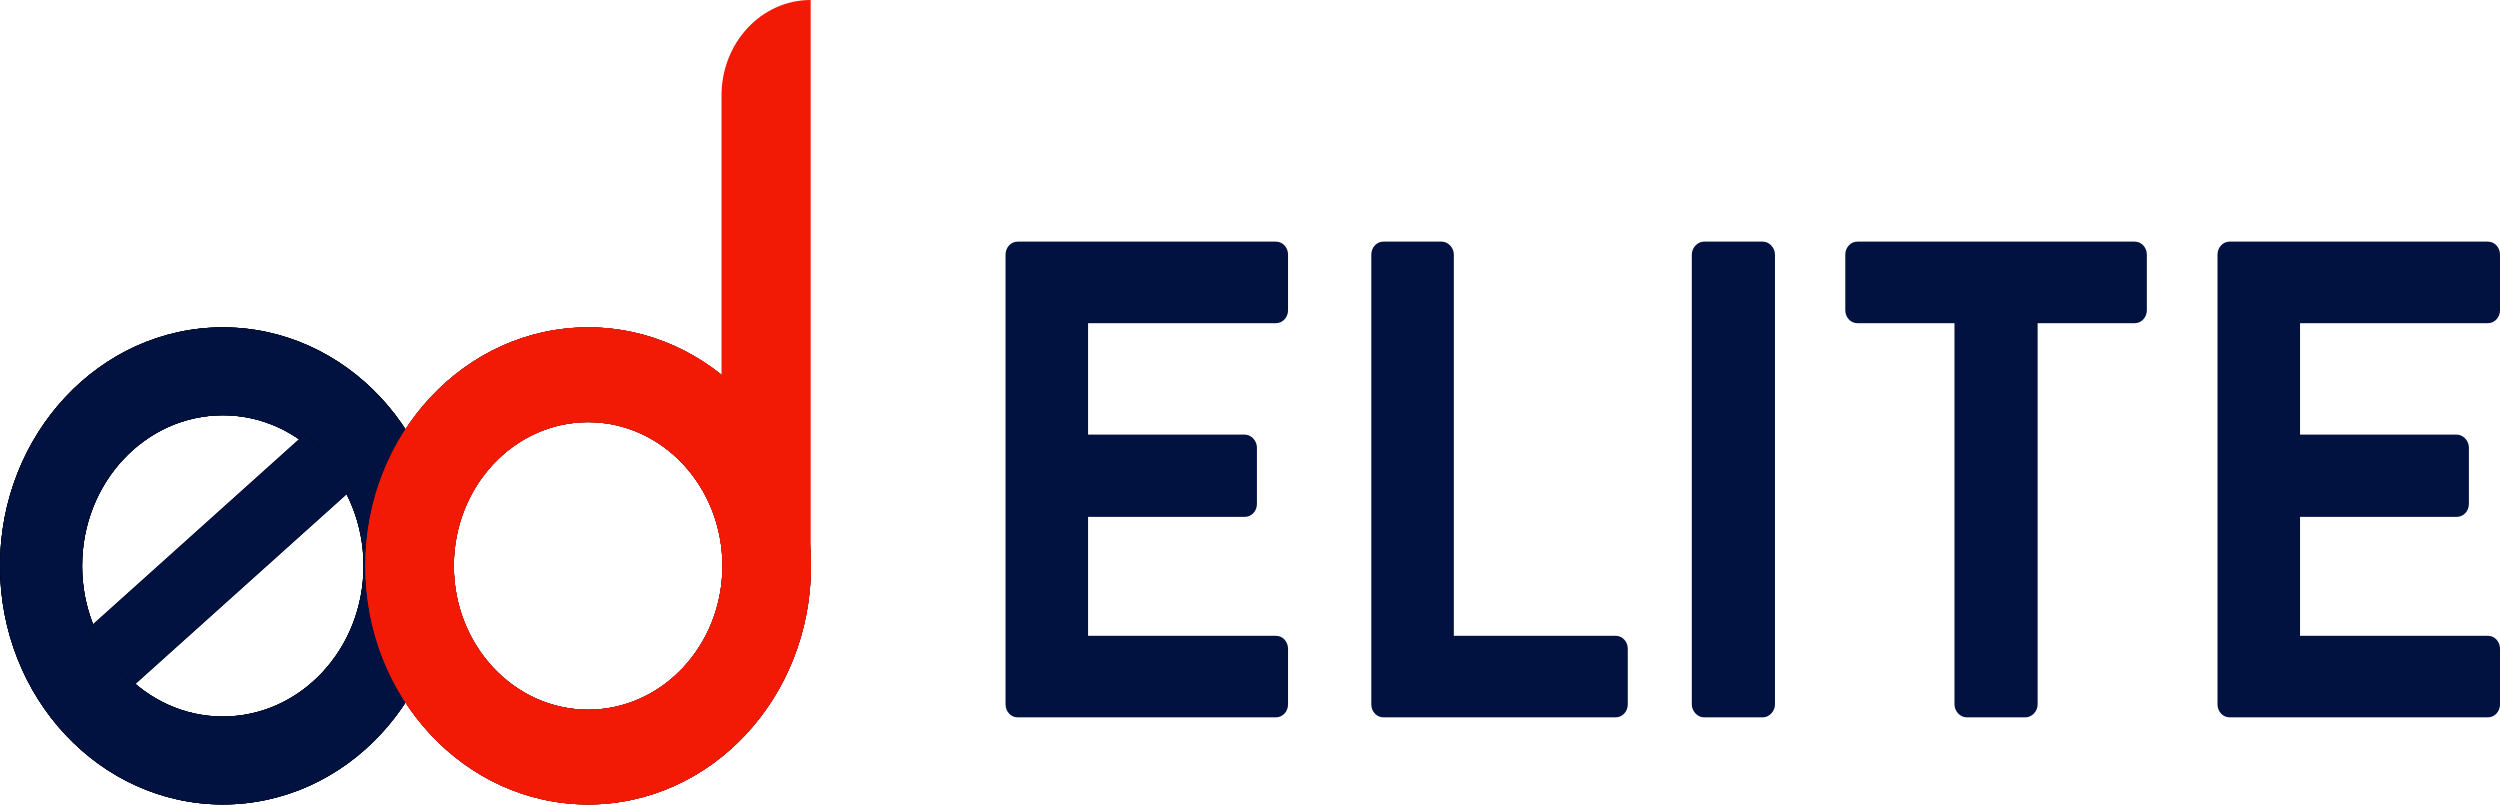
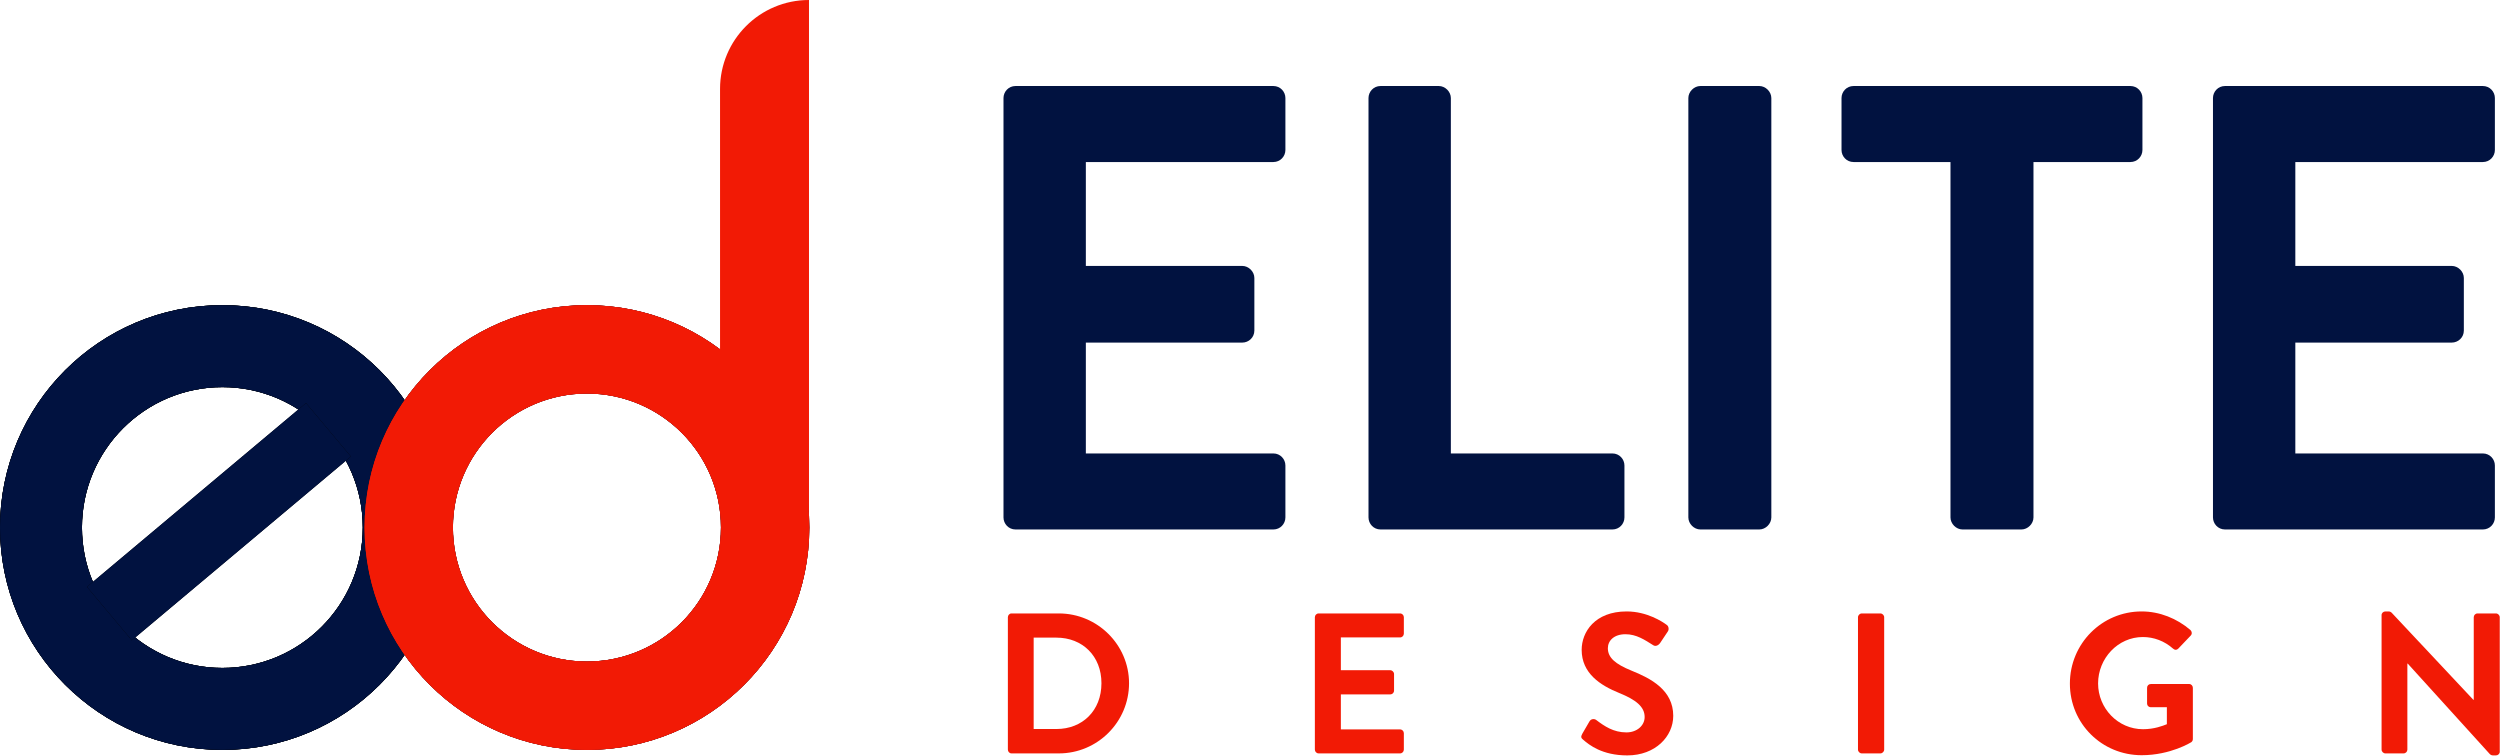
- <svg xmlns="http://www.w3.org/2000/svg" width="202" height="65" viewBox="0 0 202 65" fill="none">
-   <path d="M36.01 45.725C36.01 56.37 27.949 65 18.005 65C8.061 65 0 56.37 0 45.725C0 35.08 8.061 26.45 18.005 26.45C27.949 26.45 36.01 35.08 36.01 45.725ZM6.637 45.725C6.637 52.446 11.726 57.895 18.005 57.895C24.283 57.895 29.373 52.446 29.373 45.725C29.373 39.004 24.283 33.555 18.005 33.555C11.726 33.555 6.637 39.004 6.637 45.725Z" fill="black" />
-   <path d="M36.01 45.725C36.01 56.37 27.949 65 18.005 65C8.061 65 0 56.37 0 45.725C0 35.08 8.061 26.45 18.005 26.45C27.949 26.45 36.01 35.08 36.01 45.725ZM6.637 45.725C6.637 52.446 11.726 57.895 18.005 57.895C24.283 57.895 29.373 52.446 29.373 45.725C29.373 39.004 24.283 33.555 18.005 33.555C11.726 33.555 6.637 39.004 6.637 45.725Z" fill="black" />
-   <path d="M36.01 45.725C36.01 56.37 27.949 65 18.005 65C8.061 65 0 56.37 0 45.725C0 35.08 8.061 26.45 18.005 26.45C27.949 26.45 36.01 35.08 36.01 45.725ZM6.637 45.725C6.637 52.446 11.726 57.895 18.005 57.895C24.283 57.895 29.373 52.446 29.373 45.725C29.373 39.004 24.283 33.555 18.005 33.555C11.726 33.555 6.637 39.004 6.637 45.725Z" fill="black" />
-   <path d="M36.01 45.725C36.01 56.37 27.949 65 18.005 65C8.061 65 0 56.37 0 45.725C0 35.08 8.061 26.45 18.005 26.45C27.949 26.45 36.01 35.08 36.01 45.725ZM6.637 45.725C6.637 52.446 11.726 57.895 18.005 57.895C24.283 57.895 29.373 52.446 29.373 45.725C29.373 39.004 24.283 33.555 18.005 33.555C11.726 33.555 6.637 39.004 6.637 45.725Z" fill="#011240" />
-   <path d="M65.527 45.725C65.527 56.37 57.466 65 47.522 65C37.578 65 29.517 56.37 29.517 45.725C29.517 35.08 37.578 26.45 47.522 26.45C57.466 26.45 65.527 35.08 65.527 45.725ZM36.672 45.725C36.672 52.14 41.53 57.341 47.522 57.341C53.515 57.341 58.372 52.14 58.372 45.725C58.372 39.31 53.515 34.11 47.522 34.11C41.53 34.11 36.672 39.31 36.672 45.725Z" fill="black" />
-   <path d="M65.527 45.725C65.527 56.37 57.466 65 47.522 65C37.578 65 29.517 56.37 29.517 45.725C29.517 35.08 37.578 26.45 47.522 26.45C57.466 26.45 65.527 35.08 65.527 45.725ZM36.672 45.725C36.672 52.14 41.53 57.341 47.522 57.341C53.515 57.341 58.372 52.14 58.372 45.725C58.372 39.31 53.515 34.11 47.522 34.11C41.53 34.11 36.672 39.31 36.672 45.725Z" fill="black" />
-   <path d="M65.527 45.725C65.527 56.37 57.466 65 47.522 65C37.578 65 29.517 56.37 29.517 45.725C29.517 35.08 37.578 26.45 47.522 26.45C57.466 26.45 65.527 35.08 65.527 45.725ZM36.672 45.725C36.672 52.14 41.53 57.341 47.522 57.341C53.515 57.341 58.372 52.14 58.372 45.725C58.372 39.31 53.515 34.11 47.522 34.11C41.53 34.11 36.672 39.31 36.672 45.725Z" fill="#FF1D1D" />
-   <path d="M65.527 45.725C65.527 56.37 57.466 65 47.522 65C37.578 65 29.517 56.37 29.517 45.725C29.517 35.08 37.578 26.45 47.522 26.45C57.466 26.45 65.527 35.08 65.527 45.725ZM36.672 45.725C36.672 52.14 41.53 57.341 47.522 57.341C53.515 57.341 58.372 52.14 58.372 45.725C58.372 39.31 53.515 34.11 47.522 34.11C41.53 34.11 36.672 39.31 36.672 45.725Z" fill="#F21A05" />
-   <path d="M58.299 7.71C58.299 3.452 61.523 0 65.501 0V44.262H58.299V7.71Z" fill="#F21A05" />
-   <path d="M24.777 34.936L28.41 39.57L10.673 55.503L7.04 50.868L24.777 34.936Z" fill="black" />
-   <path d="M24.777 34.936L28.41 39.57L10.673 55.503L7.04 50.868L24.777 34.936Z" fill="#011240" />
-   <path d="M81.248 56.918C81.248 57.467 81.659 57.961 82.223 57.961H103.099C103.663 57.961 104.074 57.467 104.074 56.918V52.415C104.074 51.866 103.663 51.372 103.099 51.372H87.916V41.763H100.586C101.099 41.763 101.56 41.323 101.56 40.719V36.162C101.56 35.613 101.099 35.118 100.586 35.118H87.916V26.113H103.099C103.663 26.113 104.074 25.619 104.074 25.07V20.567C104.074 20.018 103.663 19.524 103.099 19.524H82.223C81.659 19.524 81.248 20.018 81.248 20.567V56.918Z" fill="#011240" />
-   <path d="M110.802 56.918C110.802 57.467 111.212 57.961 111.776 57.961H130.549C131.113 57.961 131.524 57.467 131.524 56.918V52.415C131.524 51.866 131.113 51.372 130.549 51.372H117.47V20.567C117.47 20.018 117.008 19.524 116.495 19.524H111.776C111.212 19.524 110.802 20.018 110.802 20.567V56.918Z" fill="#011240" />
-   <path d="M136.698 56.918C136.698 57.467 137.16 57.961 137.673 57.961H142.443C142.956 57.961 143.418 57.467 143.418 56.918V20.567C143.418 20.018 142.956 19.524 142.443 19.524H137.673C137.16 19.524 136.698 20.018 136.698 20.567V56.918Z" fill="#011240" />
-   <path d="M157.922 56.918C157.922 57.467 158.384 57.961 158.897 57.961H163.667C164.18 57.961 164.641 57.467 164.641 56.918V26.113H172.489C173.053 26.113 173.464 25.619 173.464 25.07V20.567C173.464 20.018 173.053 19.524 172.489 19.524H150.074C149.51 19.524 149.1 20.018 149.1 20.567V25.07C149.1 25.619 149.51 26.113 150.074 26.113H157.922V56.918Z" fill="#011240" />
-   <path d="M179.175 56.918C179.175 57.467 179.585 57.961 180.149 57.961H201.025C201.59 57.961 202 57.467 202 56.918V52.415C202 51.866 201.59 51.372 201.025 51.372H185.843V41.763H198.512C199.025 41.763 199.487 41.323 199.487 40.719V36.162C199.487 35.613 199.025 35.118 198.512 35.118H185.843V26.113H201.025C201.59 26.113 202 25.619 202 25.07V20.567C202 20.018 201.59 19.524 201.025 19.524H180.149C179.585 19.524 179.175 20.018 179.175 20.567V56.918Z" fill="#011240" />
+ <svg xmlns="http://www.w3.org/2000/svg" width="6464" height="1954" viewBox="0 0 6464 1954" fill="none">
+   <path d="M1149.95 1363.99C1149.95 1681.54 892.524 1938.96 574.974 1938.96C257.425 1938.96 0 1681.54 0 1363.99C0 1046.44 257.425 789.016 574.974 789.016C892.524 789.016 1149.95 1046.44 1149.95 1363.99ZM211.939 1363.99C211.939 1564.49 374.476 1727.03 574.974 1727.03C775.473 1727.03 938.01 1564.49 938.01 1363.99C938.01 1163.49 775.473 1000.95 574.974 1000.95C374.476 1000.95 211.939 1163.49 211.939 1363.99Z" fill="black" />
+   <path d="M1149.95 1363.99C1149.95 1681.54 892.524 1938.96 574.974 1938.96C257.425 1938.96 0 1681.54 0 1363.99C0 1046.44 257.425 789.016 574.974 789.016C892.524 789.016 1149.95 1046.44 1149.95 1363.99ZM211.939 1363.99C211.939 1564.49 374.476 1727.03 574.974 1727.03C775.473 1727.03 938.01 1564.49 938.01 1363.99C938.01 1163.49 775.473 1000.95 574.974 1000.95C374.476 1000.95 211.939 1163.49 211.939 1363.99Z" fill="black" />
+   <path d="M1149.95 1363.99C1149.95 1681.54 892.524 1938.96 574.974 1938.96C257.425 1938.96 0 1681.54 0 1363.99C0 1046.44 257.425 789.016 574.974 789.016C892.524 789.016 1149.95 1046.44 1149.95 1363.99ZM211.939 1363.99C211.939 1564.49 374.476 1727.03 574.974 1727.03C775.473 1727.03 938.01 1564.49 938.01 1363.99C938.01 1163.49 775.473 1000.95 574.974 1000.95C374.476 1000.95 211.939 1163.49 211.939 1363.99Z" fill="black" />
+   <path d="M1149.95 1363.99C1149.95 1681.54 892.524 1938.96 574.974 1938.96C257.425 1938.96 0 1681.54 0 1363.99C0 1046.44 257.425 789.016 574.974 789.016C892.524 789.016 1149.95 1046.44 1149.95 1363.99ZM211.939 1363.99C211.939 1564.49 374.476 1727.03 574.974 1727.03C775.473 1727.03 938.01 1564.49 938.01 1363.99C938.01 1163.49 775.473 1000.95 574.974 1000.95C374.476 1000.95 211.939 1163.49 211.939 1363.99Z" fill="#011240" />
+   <path d="M2092.57 1363.99C2092.57 1681.54 1835.15 1938.96 1517.6 1938.96C1200.05 1938.96 942.625 1681.54 942.625 1363.99C942.625 1046.44 1200.05 789.016 1517.6 789.016C1835.15 789.016 2092.57 1046.44 2092.57 1363.99ZM1171.11 1363.99C1171.11 1555.35 1326.24 1710.48 1517.6 1710.48C1708.96 1710.48 1864.09 1555.35 1864.09 1363.99C1864.09 1172.63 1708.96 1017.5 1517.6 1017.5C1326.24 1017.5 1171.11 1172.63 1171.11 1363.99Z" fill="black" />
+   <path d="M2092.57 1363.99C2092.57 1681.54 1835.15 1938.96 1517.6 1938.96C1200.05 1938.96 942.625 1681.54 942.625 1363.99C942.625 1046.44 1200.05 789.016 1517.6 789.016C1835.15 789.016 2092.57 1046.44 2092.57 1363.99ZM1171.11 1363.99C1171.11 1555.35 1326.24 1710.48 1517.6 1710.48C1708.96 1710.48 1864.09 1555.35 1864.09 1363.99C1864.09 1172.63 1708.96 1017.5 1517.6 1017.5C1326.24 1017.5 1171.11 1172.63 1171.11 1363.99Z" fill="black" />
+   <path d="M2092.57 1363.99C2092.57 1681.54 1835.15 1938.96 1517.6 1938.96C1200.05 1938.96 942.625 1681.54 942.625 1363.99C942.625 1046.44 1200.05 789.016 1517.6 789.016C1835.15 789.016 2092.57 1046.44 2092.57 1363.99ZM1171.11 1363.99C1171.11 1555.35 1326.24 1710.48 1517.6 1710.48C1708.96 1710.48 1864.09 1555.35 1864.09 1363.99C1864.09 1172.63 1708.96 1017.5 1517.6 1017.5C1326.24 1017.5 1171.11 1172.63 1171.11 1363.99Z" fill="#FF1D1D" />
+   <path d="M2092.57 1363.99C2092.57 1681.54 1835.15 1938.96 1517.6 1938.96C1200.05 1938.96 942.625 1681.54 942.625 1363.99C942.625 1046.44 1200.05 789.016 1517.6 789.016C1835.15 789.016 2092.57 1046.44 2092.57 1363.99ZM1171.11 1363.99C1171.11 1555.35 1326.24 1710.48 1517.6 1710.48C1708.96 1710.48 1864.09 1555.35 1864.09 1363.99C1864.09 1172.63 1708.96 1017.5 1517.6 1017.5C1326.24 1017.5 1171.11 1172.63 1171.11 1363.99Z" fill="#F21A05" />
+   <path d="M1861.74 229.99C1861.74 102.97 1964.71 0 2091.73 0V1320.34H1861.74V229.99Z" fill="#F21A05" />
+   <path d="M791.242 1042.14L907.244 1180.38L340.831 1655.66L224.829 1517.41L791.242 1042.14Z" fill="black" />
+   <path d="M791.242 1042.14L907.244 1180.38L340.831 1655.66L224.829 1517.41L791.242 1042.14Z" fill="#011240" />
+   <path d="M2594.63 1337.88C2594.63 1354.26 2607.73 1369 2625.75 1369H3292.42C3310.43 1369 3323.54 1354.26 3323.54 1337.88V1203.56C3323.54 1187.18 3310.43 1172.44 3292.42 1172.44H2807.57V885.79H3212.15C3228.53 885.79 3243.28 872.686 3243.28 854.668V718.714C3243.28 702.334 3228.53 687.592 3212.15 687.592H2807.57V418.96H3292.42C3310.43 418.96 3323.54 404.218 3323.54 387.838V253.522C3323.54 237.142 3310.43 222.4 3292.42 222.4H2625.75C2607.73 222.4 2594.63 237.142 2594.63 253.522V1337.88Z" fill="#011240" />
+   <path d="M3538.4 1337.88C3538.4 1354.26 3551.5 1369 3569.52 1369H4169.03C4187.05 1369 4200.15 1354.26 4200.15 1337.88V1203.56C4200.15 1187.18 4187.05 1172.44 4169.03 1172.44H3751.34V253.522C3751.34 237.142 3736.6 222.4 3720.22 222.4H3569.52C3551.5 222.4 3538.4 237.142 3538.4 253.522V1337.88Z" fill="#011240" />
+   <path d="M4365.4 1337.88C4365.4 1354.26 4380.14 1369 4396.52 1369H4548.85C4565.23 1369 4579.97 1354.26 4579.97 1337.88V253.522C4579.97 237.142 4565.23 222.4 4548.85 222.4H4396.52C4380.14 222.4 4365.4 237.142 4365.4 253.522V1337.88Z" fill="#011240" />
+   <path d="M5043.17 1337.88C5043.17 1354.26 5057.91 1369 5074.29 1369H5226.63C5243.01 1369 5257.75 1354.26 5257.75 1337.88V418.96H5508.36C5526.38 418.96 5539.48 404.218 5539.48 387.838V253.522C5539.48 237.142 5526.38 222.4 5508.36 222.4H4792.56C4774.54 222.4 4761.43 237.142 4761.43 253.522V387.838C4761.43 404.218 4774.54 418.96 4792.56 418.96H5043.17V1337.88Z" fill="#011240" />
+   <path d="M5721.86 1337.88C5721.86 1354.26 5734.97 1369 5752.99 1369H6419.65C6437.67 1369 6450.77 1354.26 6450.77 1337.88V1203.56C6450.77 1187.18 6437.67 1172.44 6419.65 1172.44H5934.8V885.79H6339.39C6355.77 885.79 6370.51 872.686 6370.51 854.668V718.714C6370.51 702.334 6355.77 687.592 6339.39 687.592H5934.8V418.96H6419.65C6437.67 418.96 6450.77 404.218 6450.77 387.838V253.522C6450.77 237.142 6437.67 222.4 6419.65 222.4H5752.99C5734.97 222.4 5721.86 237.142 5721.86 253.522V1337.88Z" fill="#011240" />
+   <path d="M2605.95 1938.18C2605.95 1943.35 2610.08 1948 2615.25 1948H2737.78C2837.56 1948 2919.25 1866.83 2919.25 1766.53C2919.25 1667.27 2837.56 1586.1 2737.78 1586.1H2615.25C2610.08 1586.1 2605.95 1590.75 2605.95 1595.92V1938.18ZM2672.64 1884.93V1648.66H2731.58C2798.79 1648.66 2847.9 1696.22 2847.9 1766.53C2847.9 1837.36 2798.79 1884.93 2731.58 1884.93H2672.64Z" fill="#F21A05" />
+   <path d="M3399.72 1938.18C3399.72 1943.35 3403.86 1948 3409.54 1948H3619.96C3625.65 1948 3629.79 1943.35 3629.79 1938.18V1895.78C3629.79 1890.61 3625.65 1885.96 3619.96 1885.96H3466.93V1795.48H3594.63C3599.8 1795.48 3604.45 1791.35 3604.45 1785.66V1742.75C3604.45 1737.58 3599.8 1732.93 3594.63 1732.93H3466.93V1648.14H3619.96C3625.65 1648.14 3629.79 1643.49 3629.79 1638.32V1595.92C3629.79 1590.75 3625.65 1586.1 3619.96 1586.1H3409.54C3403.86 1586.1 3399.72 1590.75 3399.72 1595.92V1938.18Z" fill="#F21A05" />
+   <path d="M4207.43 1953.17C4280.32 1953.17 4326.33 1904.05 4326.33 1850.8C4326.33 1784.11 4268.43 1754.13 4218.28 1733.96C4176.41 1716.9 4157.28 1700.36 4157.28 1676.06C4157.28 1656.41 4173.3 1639.87 4202.77 1639.87C4231.21 1639.87 4252.4 1654.34 4274.64 1668.3C4280.84 1672.44 4288.59 1668.3 4292.73 1662.1L4312.38 1632.63C4315.99 1627.46 4314.44 1618.67 4309.27 1615.57C4298.93 1607.81 4258.61 1580.93 4205.87 1580.93C4123.67 1580.93 4089.55 1634.18 4089.55 1680.19C4089.55 1741.2 4138.15 1772.22 4186.75 1791.87C4230.17 1809.44 4252.4 1827.54 4252.4 1853.91C4252.4 1876.14 4232.24 1893.71 4205.36 1893.71C4171.75 1893.71 4148.49 1877.69 4127.29 1861.66C4122.64 1858.04 4113.85 1858.04 4109.71 1865.28L4091.1 1897.33C4086.45 1905.61 4088.52 1908.71 4093.69 1912.84C4108.68 1925.77 4142.28 1953.17 4207.43 1953.17Z" fill="#F21A05" />
+   <path d="M4804 1938.18C4804 1943.35 4808.66 1948 4813.83 1948H4861.91C4867.08 1948 4871.73 1943.35 4871.73 1938.18V1595.92C4871.73 1590.75 4867.08 1586.1 4861.91 1586.1H4813.83C4808.66 1586.1 4804 1590.75 4804 1595.92V1938.18Z" fill="#F21A05" />
+   <path d="M5351.91 1767.57C5351.91 1870.97 5434.63 1952.65 5537.51 1952.65C5612.48 1952.65 5665.73 1919.05 5665.73 1919.05C5667.8 1917.5 5669.86 1914.91 5669.86 1910.78V1778.42C5669.86 1773.25 5665.73 1768.6 5660.56 1768.6H5561.29C5555.61 1768.6 5551.47 1772.74 5551.47 1778.42V1819.27C5551.47 1824.44 5555.61 1828.57 5561.29 1828.57H5602.65V1872.52C5592.31 1876.65 5570.08 1885.44 5541.13 1885.44C5475.99 1885.44 5424.81 1831.16 5424.81 1767.05C5424.81 1702.42 5475.99 1647.11 5540.61 1647.11C5569.05 1647.11 5596.45 1657.45 5618.68 1677.09C5623.33 1681.23 5627.99 1681.23 5632.12 1677.09L5664.18 1643.49C5668.31 1639.35 5667.8 1633.15 5663.66 1629.01C5628.5 1599.03 5584.04 1580.93 5537.51 1580.93C5434.63 1580.93 5351.91 1664.17 5351.91 1767.57Z" fill="#F21A05" />
+   <path d="M6157.8 1938.18C6157.8 1943.35 6162.45 1948 6167.62 1948H6214.67C6220.35 1948 6224.49 1943.35 6224.49 1938.18V1715.87H6225.52L6437.49 1949.55C6440.08 1952.14 6442.66 1953.17 6446.28 1953.17H6453.52C6458.69 1953.17 6463.34 1949.03 6463.34 1943.86V1595.92C6463.34 1590.75 6458.69 1586.1 6453.52 1586.1H6405.96C6400.27 1586.1 6396.13 1590.75 6396.13 1595.92V1809.44H6395.1L6184.16 1584.55C6181.58 1581.96 6178.99 1580.93 6175.37 1580.93H6167.62C6162.45 1580.93 6157.8 1585.07 6157.8 1590.24V1938.18Z" fill="#F21A05" />
</svg>
